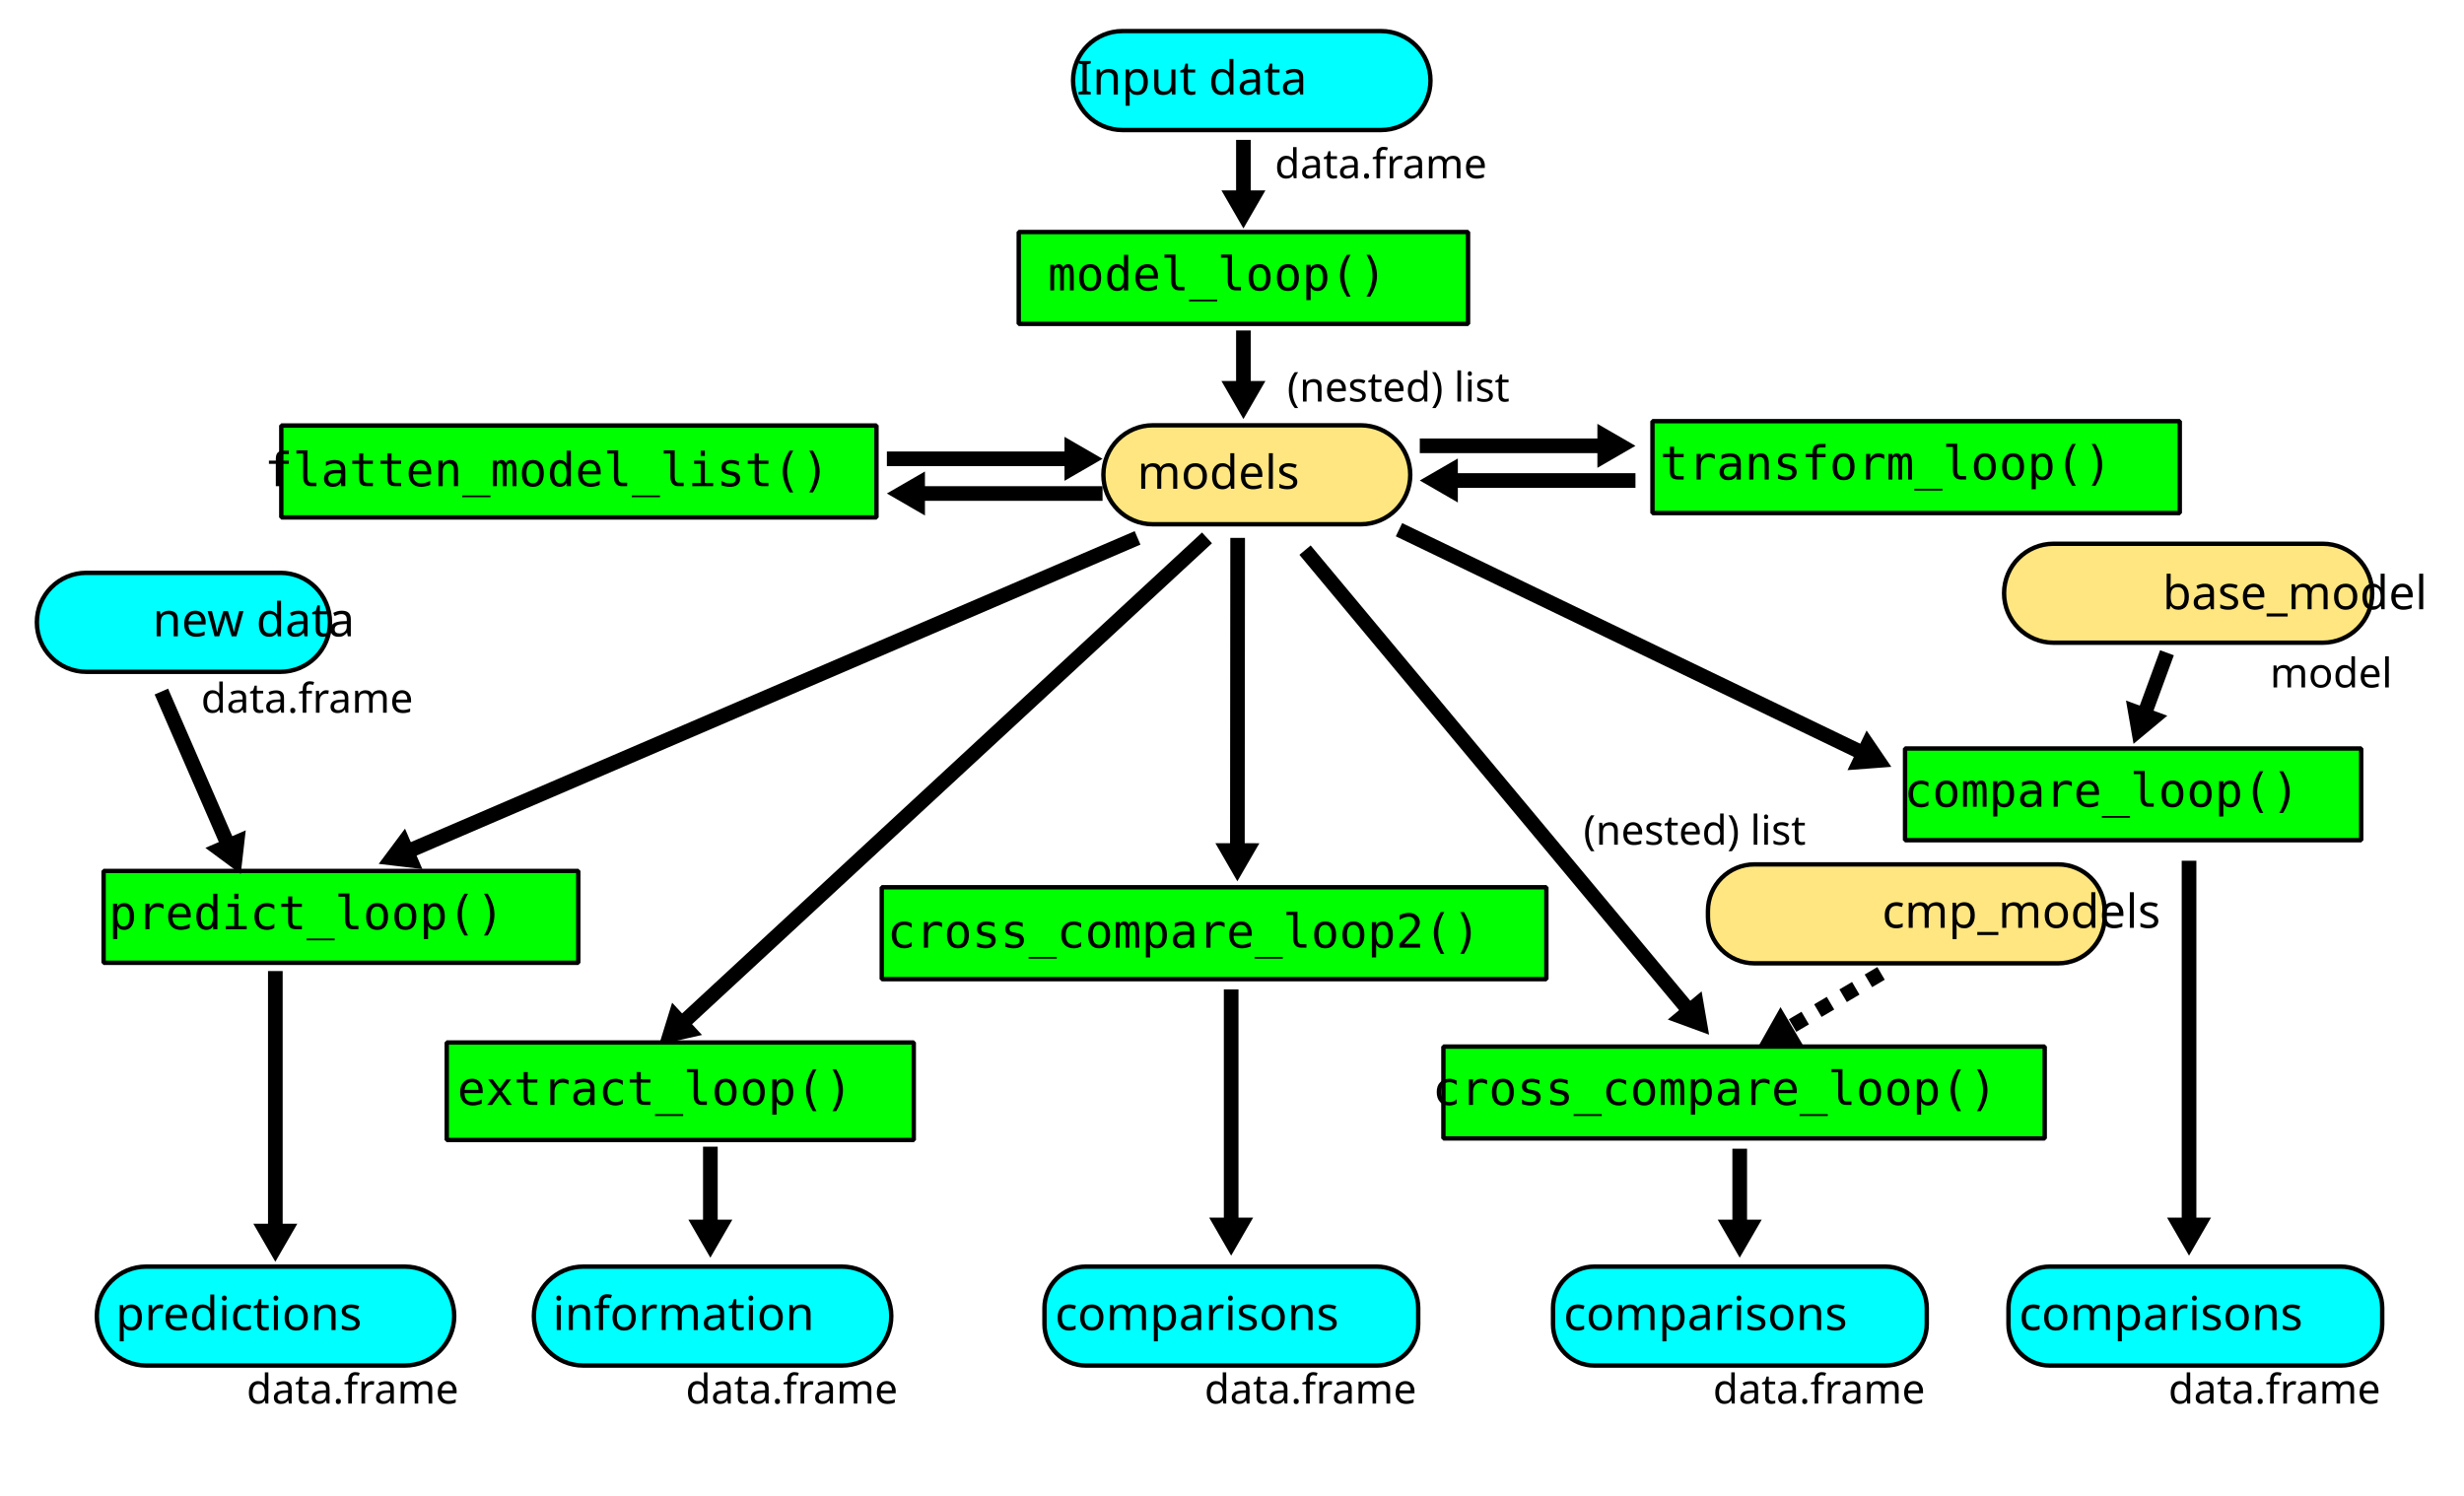
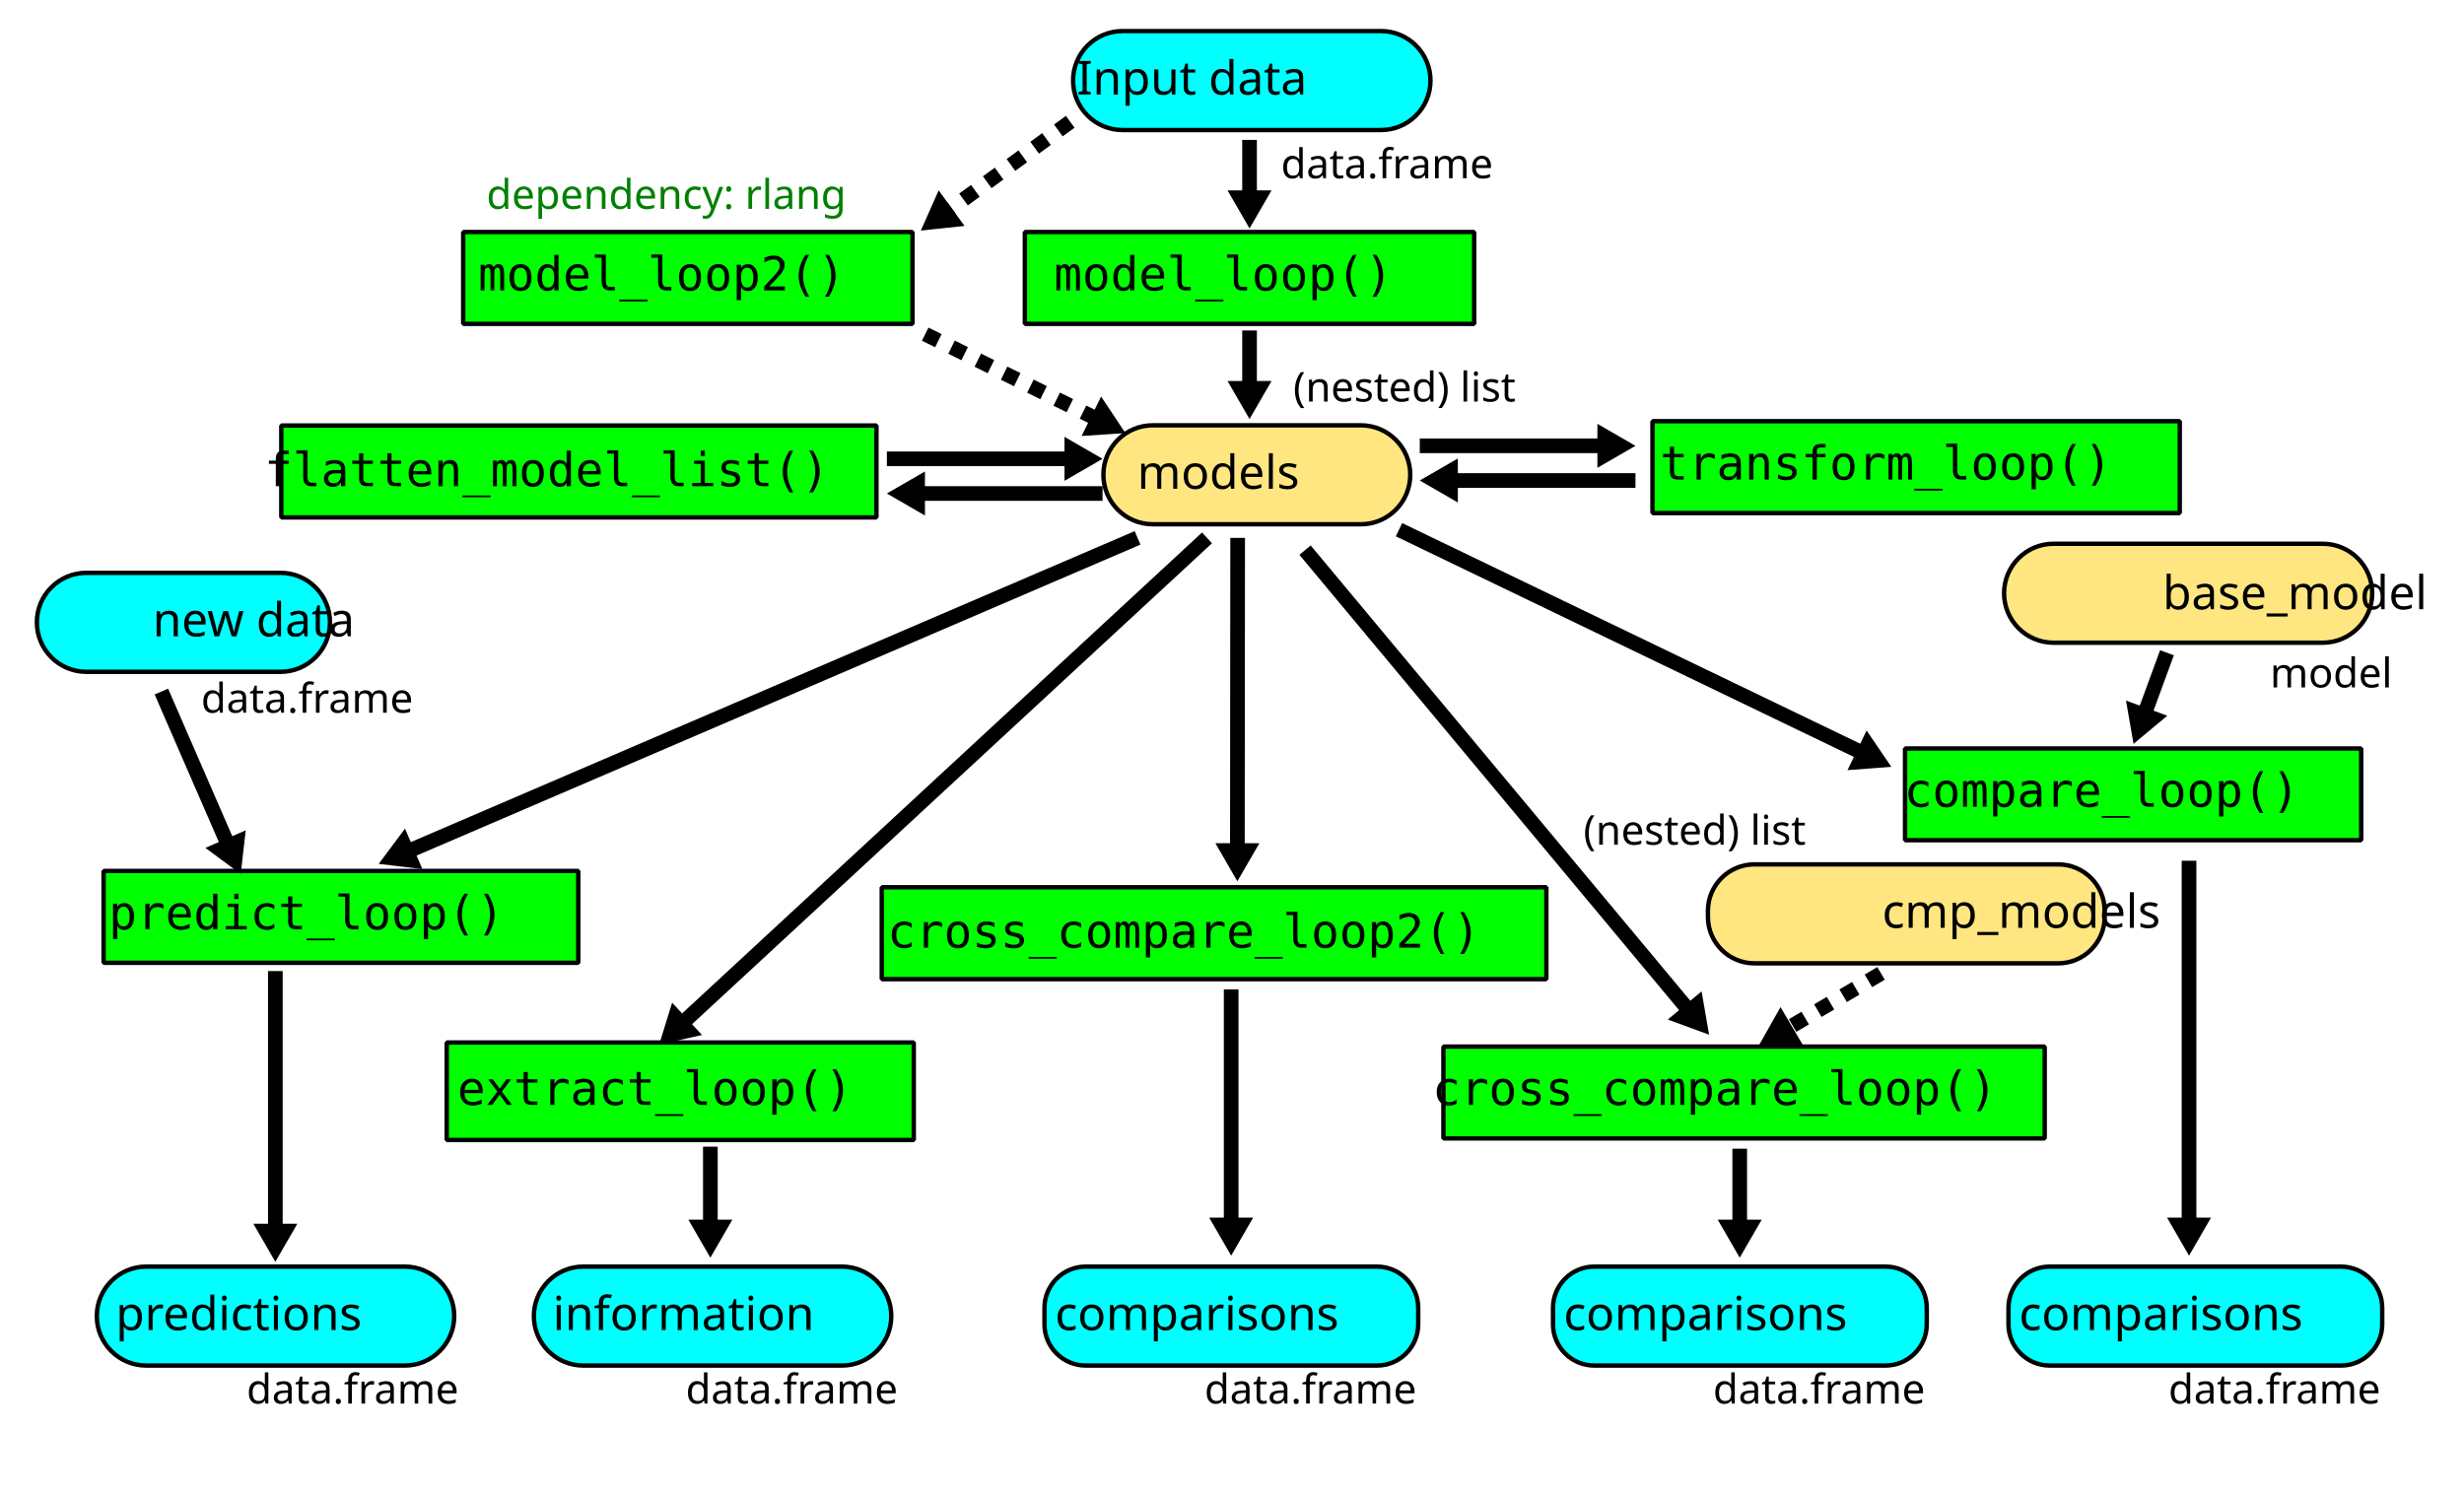
<svg xmlns="http://www.w3.org/2000/svg" width="1120" height="680" viewBox="0 0 296.333 179.917" version="1.1" id="svg5">
  <defs id="defs2">
    <marker style="overflow:visible" id="TriangleStart" refX="0" refY="0" orient="auto-start-reverse" markerWidth="2.595" markerHeight="3" viewBox="0 0 5.324 6.155" preserveAspectRatio="xMidYMid">
      <path transform="scale(0.5)" style="fill:context-stroke;fill-rule:evenodd;stroke:context-stroke;stroke-width:1pt" d="M 5.77,0 -2.88,5 V -5 Z" id="path135" />
    </marker>
  </defs>
  <g id="layer1" transform="translate(-3.481446,-6.579118)">
    <rect style="fill:#00ffff;stroke:#000000;stroke-width:0.529;stroke-linejoin:bevel;stroke-dasharray:none" id="rect819" width="42.985" height="11.903" x="132.533" y="10.317" ry="5.951" />
    <text xml:space="preserve" style="font-size:5.644px;font-family:Arial;-inkscape-font-specification:Arial;text-align:end;text-anchor:end;fill:#00ffff;stroke:#000000;stroke-width:0.706;stroke-linejoin:bevel" x="168.517" y="17.949" id="text922">
      <tspan id="tspan920" style="font-style:normal;font-variant:normal;font-weight:normal;font-stretch:normal;font-family:sans-serif;-inkscape-font-specification:sans-serif;fill:#000000;stroke:none;stroke-width:0.706" x="168.517" y="17.949">Input data</tspan>
    </text>
-     <text xml:space="preserve" style="font-style:normal;font-variant:normal;font-weight:normal;font-stretch:normal;font-size:4.939px;font-family:sans-serif;-inkscape-font-specification:sans-serif;text-align:start;text-anchor:start;fill:#000000;stroke:none;stroke-width:0.706;stroke-linejoin:bevel" x="156.805" y="28.02" id="text1134">
-       <tspan id="tspan1132" style="font-size:4.939px;text-align:start;text-anchor:start;stroke-width:0.706" x="156.805" y="28.02">data.frame</tspan>
+     <text xml:space="preserve" style="font-style:normal;font-variant:normal;font-weight:normal;font-stretch:normal;font-size:4.939px;font-family:sans-serif;-inkscape-font-specification:sans-serif;text-align:start;text-anchor:start;fill:#000000;stroke:none;stroke-width:0.706;stroke-linejoin:bevel" x="157.542" y="28.02" id="text1134">
+       <tspan id="tspan1132" style="font-size:4.939px;text-align:start;text-anchor:start;stroke-width:0.706" x="157.542" y="28.02">data.frame</tspan>
    </text>
-     <rect style="fill:#00ff00;stroke:#000000;stroke-width:0.529;stroke-linejoin:bevel;stroke-dasharray:none" id="rect1136" width="54.038" height="11.053" x="125.999" y="34.483" ry="0" />
-     <text xml:space="preserve" style="font-size:5.644px;font-family:Arial;-inkscape-font-specification:Arial;text-align:center;text-anchor:middle;fill:#00ffff;stroke:#000000;stroke-width:0.706;stroke-linejoin:bevel" x="153.802" y="41.504" id="text1192">
-       <tspan id="tspan1190" style="font-style:normal;font-variant:normal;font-weight:normal;font-stretch:normal;font-family:monospace;-inkscape-font-specification:monospace;text-align:center;text-anchor:middle;fill:#000000;stroke:none;stroke-width:0.706" x="153.802" y="41.504">model_loop()</tspan>
+     <rect style="fill:#00ff00;stroke:#000000;stroke-width:0.529;stroke-linejoin:bevel;stroke-dasharray:none" id="rect1136" width="54.038" height="11.053" x="126.736" y="34.483" ry="0" />
+     <text xml:space="preserve" style="font-size:5.644px;font-family:Arial;-inkscape-font-specification:Arial;text-align:center;text-anchor:middle;fill:#00ffff;stroke:#000000;stroke-width:0.706;stroke-linejoin:bevel" x="154.539" y="41.504" id="text1192">
+       <tspan id="tspan1190" style="font-style:normal;font-variant:normal;font-weight:normal;font-stretch:normal;font-family:monospace;-inkscape-font-specification:monospace;text-align:center;text-anchor:middle;fill:#000000;stroke:none;stroke-width:0.706" x="154.539" y="41.504">model_loop()</tspan>
    </text>
-     <path style="fill:#00ff00;stroke:#000000;stroke-width:1.764;stroke-linejoin:bevel;stroke-dasharray:none;marker-end:url(#TriangleStart)" d="m 153.022,23.401 v 7.601" id="path1307" />
-     <path style="fill:none;stroke:#000000;stroke-width:1.764;stroke-linejoin:bevel;stroke-dasharray:none;marker-end:url(#TriangleStart)" d="m 153.022,46.328 v 7.601" id="path1653" />
+     <path style="fill:#00ff00;stroke:#000000;stroke-width:1.764;stroke-linejoin:bevel;stroke-dasharray:none;marker-end:url(#TriangleStart)" d="m 153.758,23.401 v 7.601" id="path1307" />
+     <path style="fill:none;stroke:#000000;stroke-width:1.764;stroke-linejoin:bevel;stroke-dasharray:none;marker-end:url(#TriangleStart)" d="m 153.758,46.328 v 7.601" id="path1653" />
    <rect style="fill:#ffe680;stroke:#000000;stroke-width:0.529;stroke-linejoin:bevel;stroke-dasharray:none" id="rect1661" width="36.906" height="11.903" x="136.18" y="57.733" ry="5.951" />
    <text xml:space="preserve" style="font-size:5.644px;font-family:Arial;-inkscape-font-specification:Arial;text-align:center;text-anchor:middle;fill:#00ffff;stroke:#000000;stroke-width:0.706;stroke-linejoin:bevel" x="153.922" y="65.365" id="text1665">
      <tspan id="tspan1663" style="font-style:normal;font-variant:normal;font-weight:normal;font-stretch:normal;font-family:sans-serif;-inkscape-font-specification:sans-serif;text-align:center;text-anchor:middle;fill:#000000;stroke:none;stroke-width:0.706" x="153.922" y="65.365">models</tspan>
    </text>
-     <text xml:space="preserve" style="font-style:normal;font-variant:normal;font-weight:normal;font-stretch:normal;font-size:4.939px;font-family:sans-serif;-inkscape-font-specification:sans-serif;text-align:end;text-anchor:end;fill:#000000;stroke:none;stroke-width:0.706;stroke-linejoin:bevel" x="158.276" y="54.875" id="text1771">
-       <tspan id="tspan1769" style="font-size:4.939px;text-align:start;text-anchor:start;stroke-width:0.706" x="158.276" y="54.875">(nested) list</tspan>
+     <text xml:space="preserve" style="font-style:normal;font-variant:normal;font-weight:normal;font-stretch:normal;font-size:4.939px;font-family:sans-serif;-inkscape-font-specification:sans-serif;text-align:end;text-anchor:end;fill:#000000;stroke:none;stroke-width:0.706;stroke-linejoin:bevel" x="159.013" y="54.875" id="text1771">
+       <tspan id="tspan1769" style="font-size:4.939px;text-align:start;text-anchor:start;stroke-width:0.706" x="159.013" y="54.875">(nested) list</tspan>
    </text>
    <rect style="fill:#00ff00;stroke:#000000;stroke-width:0.529;stroke-linejoin:bevel;stroke-dasharray:none" id="rect1773" width="71.58" height="11.053" x="37.311" y="57.757" ry="0" />
    <text xml:space="preserve" style="font-size:5.644px;font-family:Arial;-inkscape-font-specification:Arial;text-align:center;text-anchor:middle;fill:#00ffff;stroke:#000000;stroke-width:0.706;stroke-linejoin:bevel" x="73.189" y="65.058" id="text1777">
      <tspan id="tspan1775" style="font-style:normal;font-variant:normal;font-weight:normal;font-stretch:normal;font-family:monospace;-inkscape-font-specification:monospace;text-align:center;text-anchor:middle;fill:#000000;stroke:none;stroke-width:0.706" x="73.189" y="65.058">flatten_model_list()</tspan>
    </text>
    <rect style="fill:#00ff00;stroke:#000000;stroke-width:0.529;stroke-linejoin:bevel;stroke-dasharray:none" id="rect1779" width="63.417" height="11.053" x="202.216" y="57.236" ry="0" />
    <text xml:space="preserve" style="font-size:5.644px;font-family:Arial;-inkscape-font-specification:Arial;text-align:center;text-anchor:middle;fill:#00ffff;stroke:#000000;stroke-width:0.706;stroke-linejoin:bevel" x="234.225" y="64.256" id="text1783">
      <tspan id="tspan1781" style="font-style:normal;font-variant:normal;font-weight:normal;font-stretch:normal;font-family:monospace;-inkscape-font-specification:monospace;text-align:center;text-anchor:middle;fill:#000000;stroke:none;stroke-width:0.706" x="234.225" y="64.256">transform_loop()</tspan>
    </text>
    <path style="fill:none;stroke:#000000;stroke-width:1.764;stroke-linejoin:bevel;stroke-dasharray:none;marker-end:url(#TriangleStart)" d="m 174.232,60.202 h 22.885" id="path2562" />
    <path style="fill:none;stroke:#000000;stroke-width:1.764;stroke-linejoin:bevel;stroke-dasharray:none;marker-end:url(#TriangleStart)" d="M 200.17,64.37 H 177.284" id="path2566" />
    <path style="fill:none;stroke:#000000;stroke-width:1.764;stroke-linejoin:bevel;stroke-dasharray:none;marker-end:url(#TriangleStart)" d="m 110.142,61.765 h 22.885" id="path2572" />
    <path style="fill:none;stroke:#000000;stroke-width:1.764;stroke-linejoin:bevel;stroke-dasharray:none;marker-end:url(#TriangleStart)" d="M 136.08,65.934 H 113.195" id="path2574" />
    <rect style="fill:#00ff00;stroke:#000000;stroke-width:0.529;stroke-linejoin:bevel;stroke-dasharray:none" id="rect2578" width="56.169" height="11.733" x="57.207" y="131.964" ry="0" />
    <text xml:space="preserve" style="font-size:5.644px;font-family:Arial;-inkscape-font-specification:Arial;text-align:center;text-anchor:middle;fill:#00ffff;stroke:#000000;stroke-width:0.706;stroke-linejoin:bevel" x="86.177" y="139.476" id="text2582">
      <tspan id="tspan2580" style="font-style:normal;font-variant:normal;font-weight:normal;font-stretch:normal;font-family:monospace;-inkscape-font-specification:monospace;text-align:center;text-anchor:middle;fill:#000000;stroke:none;stroke-width:0.706" x="86.177" y="139.476">extract_loop()</tspan>
    </text>
    <rect style="fill:#00ff00;stroke:#000000;stroke-width:0.529;stroke-linejoin:bevel;stroke-dasharray:none" id="rect2584" width="57.088" height="11.053" x="15.941" y="111.331" ry="0" />
    <text xml:space="preserve" style="font-size:5.644px;font-family:Arial;-inkscape-font-specification:Arial;text-align:center;text-anchor:middle;fill:#00ffff;stroke:#000000;stroke-width:0.706;stroke-linejoin:bevel" x="44.267" y="118.352" id="text2588">
      <tspan id="tspan2586" style="font-style:normal;font-variant:normal;font-weight:normal;font-stretch:normal;font-family:monospace;-inkscape-font-specification:monospace;text-align:center;text-anchor:middle;fill:#000000;stroke:none;stroke-width:0.706" x="44.267" y="118.352">predict_loop()</tspan>
    </text>
    <rect style="fill:#00ff00;stroke:#000000;stroke-width:0.529;stroke-linejoin:bevel;stroke-dasharray:none" id="rect2590" width="54.86" height="11.036" x="232.593" y="96.602" ry="0" />
    <text xml:space="preserve" style="font-size:5.644px;font-family:Arial;-inkscape-font-specification:Arial;text-align:center;text-anchor:middle;fill:#00ffff;stroke:#000000;stroke-width:0.706;stroke-linejoin:bevel" x="260.18" y="103.614" id="text2594">
      <tspan id="tspan2592" style="font-style:normal;font-variant:normal;font-weight:normal;font-stretch:normal;font-family:monospace;-inkscape-font-specification:monospace;text-align:center;text-anchor:middle;fill:#000000;stroke:none;stroke-width:0.706" x="260.18" y="103.614">compare_loop()</tspan>
    </text>
    <rect style="fill:#00ffff;stroke:#000000;stroke-width:0.529;stroke-linejoin:bevel;stroke-dasharray:none" id="rect2608" width="35.253" height="11.903" x="7.914" y="75.479" ry="5.951" />
    <text xml:space="preserve" style="font-size:5.644px;font-family:Arial;-inkscape-font-specification:Arial;text-align:center;text-anchor:middle;fill:#00ffff;stroke:#000000;stroke-width:0.706;stroke-linejoin:bevel" x="25.332" y="83.11" id="text2612">
      <tspan id="tspan2610" style="font-style:normal;font-variant:normal;font-weight:normal;font-stretch:normal;font-family:sans-serif;-inkscape-font-specification:sans-serif;fill:#000000;stroke:none;stroke-width:0.706;text-anchor:middle;text-align:center" x="37.907" y="83.11">new data</tspan>
    </text>
    <path style="fill:none;stroke:#000000;stroke-width:1.764;stroke-linejoin:bevel;stroke-dasharray:none;marker-end:url(#TriangleStart)" d="M 140.291,71.273 51.833,109.277" id="path2620" />
    <path style="fill:none;stroke:#000000;stroke-width:1.764;stroke-linejoin:bevel;stroke-dasharray:none;marker-end:url(#TriangleStart)" d="m 22.888,89.758 8.328,19.144" id="path2640" />
    <text xml:space="preserve" style="font-style:normal;font-variant:normal;font-weight:normal;font-stretch:normal;font-size:4.939px;font-family:sans-serif;-inkscape-font-specification:sans-serif;text-align:start;text-anchor:start;fill:#000000;stroke:none;stroke-width:0.706;stroke-linejoin:bevel" x="27.667" y="92.3" id="text2646">
      <tspan id="tspan2644" style="font-size:4.939px;text-align:start;text-anchor:start;stroke-width:0.706" x="27.667" y="92.3">data.frame</tspan>
    </text>
    <path style="fill:none;stroke:#000000;stroke-width:1.764;stroke-linejoin:bevel;stroke-dasharray:none;marker-end:url(#TriangleStart)" d="M 148.642,71.273 84.992,130.155" id="path2652" />
    <rect style="fill:#00ff00;stroke:#000000;stroke-width:0.529;stroke-linejoin:bevel;stroke-dasharray:none" id="rect2656" width="72.317" height="11.053" x="177.072" y="132.455" ry="0" />
    <text xml:space="preserve" style="font-size:5.644px;font-family:Arial;-inkscape-font-specification:Arial;text-align:center;text-anchor:middle;fill:#00ffff;stroke:#000000;stroke-width:0.706;stroke-linejoin:bevel" x="213.632" y="139.476" id="text2660">
      <tspan id="tspan2658" style="font-style:normal;font-variant:normal;font-weight:normal;font-stretch:normal;font-family:monospace;-inkscape-font-specification:monospace;text-align:center;text-anchor:middle;fill:#000000;stroke:none;stroke-width:0.706" x="213.632" y="139.476">cross_compare_loop()</tspan>
    </text>
    <rect style="fill:#00ff00;stroke:#000000;stroke-width:0.529;stroke-linejoin:bevel;stroke-dasharray:none" id="rect2662" width="79.931" height="11.053" x="109.525" y="113.296" ry="0" />
    <text xml:space="preserve" style="font-size:5.644px;font-family:Arial;-inkscape-font-specification:Arial;text-align:center;text-anchor:middle;fill:#00ffff;stroke:#000000;stroke-width:0.706;stroke-linejoin:bevel" x="149.79" y="120.562" id="text2666">
      <tspan id="tspan2664" style="font-style:normal;font-variant:normal;font-weight:normal;font-stretch:normal;font-family:monospace;-inkscape-font-specification:monospace;text-align:center;text-anchor:middle;fill:#000000;stroke:none;stroke-width:0.706" x="149.79" y="120.562">cross_compare_loop2()</tspan>
    </text>
    <path style="fill:none;stroke:#000000;stroke-width:1.764;stroke-linejoin:bevel;stroke-dasharray:none;marker-end:url(#TriangleStart)" d="m 152.327,71.273 -0.032,38.25" id="path2670" />
    <path style="fill:none;stroke:#000000;stroke-width:1.764;stroke-linejoin:bevel;stroke-dasharray:none;marker-end:url(#TriangleStart)" d="M 171.731,70.291 228.193,97.487" id="path2676" />
    <path style="fill:none;stroke:#000000;stroke-width:1.764;stroke-linejoin:bevel;stroke-dasharray:none;marker-end:url(#TriangleStart)" d="m 160.432,72.747 46.637,55.935" id="path2686" />
    <rect style="fill:#ffe680;stroke:#000000;stroke-width:0.529;stroke-linejoin:bevel;stroke-dasharray:none" id="rect2692" width="44.274" height="11.903" x="244.502" y="71.98" ry="5.951" />
    <text xml:space="preserve" style="font-size:5.644px;font-family:Arial;-inkscape-font-specification:Arial;text-align:center;text-anchor:middle;fill:#00ffff;stroke:#000000;stroke-width:0.706;stroke-linejoin:bevel" x="267" y="79.857" id="text2696">
      <tspan id="tspan2694" style="font-style:normal;font-variant:normal;font-weight:normal;font-stretch:normal;font-family:sans-serif;-inkscape-font-specification:sans-serif;fill:#000000;stroke:none;stroke-width:0.706;text-anchor:middle;text-align:center" x="283.406" y="79.857">base_model</tspan>
    </text>
    <text xml:space="preserve" style="font-style:normal;font-variant:normal;font-weight:normal;font-stretch:normal;font-size:4.939px;font-family:sans-serif;-inkscape-font-specification:sans-serif;text-align:start;text-anchor:start;fill:#000000;stroke:none;stroke-width:0.706;stroke-linejoin:bevel" x="276.485" y="89.262" id="text2720">
      <tspan id="tspan2718" style="font-size:4.939px;text-align:start;text-anchor:start;stroke-width:0.706" x="276.485" y="89.262">model</tspan>
    </text>
    <path style="fill:none;stroke:#000000;stroke-width:1.764;stroke-linejoin:bevel;stroke-dasharray:none;marker-end:url(#TriangleStart)" d="m 264.093,85.091 -2.97,8.091" id="path2789" />
    <rect style="fill:#ffe680;stroke:#000000;stroke-width:0.529;stroke-linejoin:bevel;stroke-dasharray:none" id="rect2795" width="47.713" height="11.903" x="208.886" y="110.543" ry="5.592" />
    <text xml:space="preserve" style="font-size:5.644px;font-family:Arial;-inkscape-font-specification:Arial;text-align:center;text-anchor:middle;fill:#00ffff;stroke:#000000;stroke-width:0.706;stroke-linejoin:bevel" x="233.024" y="118.174" id="text2799">
      <tspan id="tspan2797" style="font-style:normal;font-variant:normal;font-weight:normal;font-stretch:normal;font-family:sans-serif;-inkscape-font-specification:sans-serif;fill:#000000;stroke:none;stroke-width:0.706;text-anchor:middle;text-align:center" x="250.492" y="118.174">cmp_models</tspan>
    </text>
    <text xml:space="preserve" style="font-style:normal;font-variant:normal;font-weight:normal;font-stretch:normal;font-size:4.939px;font-family:sans-serif;-inkscape-font-specification:sans-serif;text-align:end;text-anchor:end;fill:#000000;stroke:none;stroke-width:0.706;stroke-linejoin:bevel" x="227.089" y="108.176" id="text2803">
      <tspan id="tspan2801" style="font-size:4.939px;stroke-width:0.706" x="227.089" y="108.176">(nested) list</tspan>
    </text>
    <path style="fill:none;stroke:#000000;stroke-width:1.764;stroke-linejoin:bevel;stroke-dasharray:1.764, 1.764;stroke-dashoffset:0;marker-end:url(#TriangleStart)" d="m 229.705,123.655 -12.059,7.109" id="path2807" />
    <path style="fill:#00ff00;stroke:#000000;stroke-width:1.764;stroke-linejoin:bevel;stroke-dasharray:none;marker-end:url(#TriangleStart)" d="m 266.747,110.108 0,44.445" id="path2831" />
    <path style="fill:#00ff00;stroke:#000000;stroke-width:1.764;stroke-linejoin:bevel;stroke-dasharray:none;marker-end:url(#TriangleStart)" d="m 212.709,144.741 v 10.057" id="path2835" />
    <path style="fill:#00ff00;stroke:#000000;stroke-width:1.764;stroke-linejoin:bevel;stroke-dasharray:none;marker-end:url(#TriangleStart)" d="m 151.548,125.582 v 28.971" id="path2839" />
    <path style="fill:#00ff00;stroke:#000000;stroke-width:1.764;stroke-linejoin:bevel;stroke-dasharray:none;marker-end:url(#TriangleStart)" d="m 88.913,144.495 v 10.303" id="path2843" />
    <path style="fill:#00ff00;stroke:#000000;stroke-width:1.764;stroke-linejoin:bevel;stroke-dasharray:none;marker-end:url(#TriangleStart)" d="m 36.595,123.371 v 31.918" id="path2847" />
    <rect style="fill:#00ffff;stroke:#000000;stroke-width:0.529;stroke-linejoin:bevel;stroke-dasharray:none" id="rect3625" width="44.95" height="11.903" x="129.094" y="158.921" ry="4.969" />
    <text xml:space="preserve" style="font-size:5.644px;font-family:Arial;-inkscape-font-specification:Arial;text-align:center;text-anchor:middle;fill:#00ffff;stroke:#000000;stroke-width:0.706;stroke-linejoin:bevel" x="151.353" y="166.553" id="text3629">
      <tspan id="tspan3627" style="font-style:normal;font-variant:normal;font-weight:normal;font-stretch:normal;font-family:sans-serif;-inkscape-font-specification:sans-serif;text-align:center;text-anchor:middle;fill:#000000;stroke:none;stroke-width:0.706" x="151.353" y="166.553">comparisons</tspan>
    </text>
    <text xml:space="preserve" style="font-style:normal;font-variant:normal;font-weight:normal;font-stretch:normal;font-size:4.939px;font-family:sans-serif;-inkscape-font-specification:sans-serif;text-align:center;text-anchor:middle;fill:#000000;stroke:none;stroke-width:0.706;stroke-linejoin:bevel" x="150.903" y="175.395" id="text3633">
      <tspan id="tspan3631" style="font-size:4.939px;stroke-width:0.706;text-anchor:middle;text-align:center" x="164.306" y="175.395">data.frame</tspan>
    </text>
    <rect style="fill:#00ffff;stroke:#000000;stroke-width:0.529;stroke-linejoin:bevel;stroke-dasharray:none" id="rect3643" width="42.985" height="11.903" x="67.687" y="158.921" ry="5.951" />
    <text xml:space="preserve" style="font-size:5.644px;font-family:Arial;-inkscape-font-specification:Arial;text-align:center;text-anchor:middle;fill:#00ffff;stroke:#000000;stroke-width:0.706;stroke-linejoin:bevel" x="89.608" y="166.553" id="text3647">
      <tspan id="tspan3645" style="font-style:normal;font-variant:normal;font-weight:normal;font-stretch:normal;font-family:sans-serif;-inkscape-font-specification:sans-serif;text-align:center;text-anchor:middle;fill:#000000;stroke:none;stroke-width:0.706" x="89.608" y="166.553">information</tspan>
    </text>
    <text xml:space="preserve" style="font-style:normal;font-variant:normal;font-weight:normal;font-stretch:normal;font-size:4.939px;font-family:sans-serif;-inkscape-font-specification:sans-serif;text-align:center;text-anchor:middle;fill:#000000;stroke:none;stroke-width:0.706;stroke-linejoin:bevel" x="88.514" y="175.395" id="text3651">
      <tspan id="tspan3649" style="font-size:4.939px;stroke-width:0.706;text-anchor:middle;text-align:center" x="101.916" y="175.395">data.frame</tspan>
    </text>
    <rect style="fill:#00ffff;stroke:#000000;stroke-width:0.529;stroke-linejoin:bevel;stroke-dasharray:none" id="rect3653" width="42.985" height="11.903" x="15.123" y="158.921" ry="5.951" />
    <text xml:space="preserve" style="font-size:5.644px;font-family:Arial;-inkscape-font-specification:Arial;text-align:center;text-anchor:middle;fill:#00ffff;stroke:#000000;stroke-width:0.706;stroke-linejoin:bevel" x="36.118" y="166.553" id="text3657">
      <tspan id="tspan3655" style="font-style:normal;font-variant:normal;font-weight:normal;font-stretch:normal;font-family:sans-serif;-inkscape-font-specification:sans-serif;text-align:center;text-anchor:middle;fill:#000000;stroke:none;stroke-width:0.706" x="36.118" y="166.553">predictions</tspan>
    </text>
    <text xml:space="preserve" style="font-style:normal;font-variant:normal;font-weight:normal;font-stretch:normal;font-size:4.939px;font-family:sans-serif;-inkscape-font-specification:sans-serif;text-align:center;text-anchor:middle;fill:#000000;stroke:none;stroke-width:0.706;stroke-linejoin:bevel" x="35.704" y="175.395" id="text3661">
      <tspan id="tspan3659" style="font-size:4.939px;stroke-width:0.706;text-anchor:middle;text-align:center" x="49.107" y="175.395">data.frame</tspan>
    </text>
    <rect style="fill:#00ffff;stroke:#000000;stroke-width:0.529;stroke-linejoin:bevel;stroke-dasharray:none" id="rect1311" width="44.95" height="11.903" x="190.255" y="158.921" ry="4.969" />
    <text xml:space="preserve" style="font-size:5.644px;font-family:Arial;-inkscape-font-specification:Arial;text-align:center;text-anchor:middle;fill:#00ffff;stroke:#000000;stroke-width:0.706;stroke-linejoin:bevel" x="212.514" y="166.553" id="text1315">
      <tspan id="tspan1313" style="font-style:normal;font-variant:normal;font-weight:normal;font-stretch:normal;font-family:sans-serif;-inkscape-font-specification:sans-serif;text-align:center;text-anchor:middle;fill:#000000;stroke:none;stroke-width:0.706" x="212.514" y="166.553">comparisons</tspan>
    </text>
    <text xml:space="preserve" style="font-style:normal;font-variant:normal;font-weight:normal;font-stretch:normal;font-size:4.939px;font-family:sans-serif;-inkscape-font-specification:sans-serif;text-align:center;text-anchor:middle;fill:#000000;stroke:none;stroke-width:0.706;stroke-linejoin:bevel" x="212.064" y="175.395" id="text1319">
      <tspan id="tspan1317" style="font-size:4.939px;stroke-width:0.706;text-anchor:middle;text-align:center" x="225.467" y="175.395">data.frame</tspan>
    </text>
    <rect style="fill:#00ffff;stroke:#000000;stroke-width:0.529;stroke-linejoin:bevel;stroke-dasharray:none" id="rect1321" width="44.95" height="11.903" x="245.03" y="158.921" ry="4.969" />
    <text xml:space="preserve" style="font-size:5.644px;font-family:Arial;-inkscape-font-specification:Arial;text-align:center;text-anchor:middle;fill:#00ffff;stroke:#000000;stroke-width:0.706;stroke-linejoin:bevel" x="267.289" y="166.553" id="text1325">
      <tspan id="tspan1323" style="font-style:normal;font-variant:normal;font-weight:normal;font-stretch:normal;font-family:sans-serif;-inkscape-font-specification:sans-serif;text-align:center;text-anchor:middle;fill:#000000;stroke:none;stroke-width:0.706" x="267.289" y="166.553">comparisons</tspan>
    </text>
    <text xml:space="preserve" style="font-style:normal;font-variant:normal;font-weight:normal;font-stretch:normal;font-size:4.939px;font-family:sans-serif;-inkscape-font-specification:sans-serif;text-align:center;text-anchor:middle;fill:#000000;stroke:none;stroke-width:0.706;stroke-linejoin:bevel" x="266.839" y="175.395" id="text1329">
      <tspan id="tspan1327" style="font-size:4.939px;stroke-width:0.706;text-anchor:middle;text-align:center" x="280.241" y="175.395">data.frame</tspan>
    </text>
+     <path style="fill:none;stroke:#000000;stroke-width:1.764;stroke-linejoin:bevel;stroke-dasharray:1.764, 1.764;stroke-dashoffset:0;marker-end:url(#TriangleStart)" d="M 132.191,21.228 116.694,32.513" id="path949" />
+     <rect style="fill:#00ff00;stroke:#000000;stroke-width:0.529;stroke-linejoin:bevel;stroke-dasharray:none" id="rect951" width="54.038" height="11.053" x="59.188" y="34.483" ry="0" />
+     <text xml:space="preserve" style="font-size:5.644px;font-family:Arial;-inkscape-font-specification:Arial;text-align:center;text-anchor:middle;fill:#00ffff;stroke:#000000;stroke-width:0.706;stroke-linejoin:bevel" x="86.991" y="41.504" id="text955">
+       <tspan id="tspan953" style="font-style:normal;font-variant:normal;font-weight:normal;font-stretch:normal;font-family:monospace;-inkscape-font-specification:monospace;text-align:center;text-anchor:middle;fill:#000000;stroke:none;stroke-width:0.706" x="86.991" y="41.504">model_loop2()</tspan>
+     </text>
+     <text xml:space="preserve" style="font-style:normal;font-variant:normal;font-weight:normal;font-stretch:normal;font-size:4.939px;font-family:sans-serif;-inkscape-font-specification:sans-serif;text-align:start;text-anchor:start;fill:#000000;stroke:none;stroke-width:0.706;stroke-linejoin:bevel" x="61.993" y="31.704" id="text1061">
+       <tspan id="tspan1059" style="font-size:4.939px;text-align:start;text-anchor:start;fill:#008000;stroke-width:0.706" x="61.993" y="31.704">dependency: rlang</tspan>
+     </text>
+     <path style="fill:none;stroke:#000000;stroke-width:1.764;stroke-linejoin:bevel;stroke-dasharray:1.764, 1.764;stroke-dashoffset:0;marker-end:url(#TriangleStart)" d="m 114.752,46.773 21.347,10.547" id="path1261" />
  </g>
</svg>
